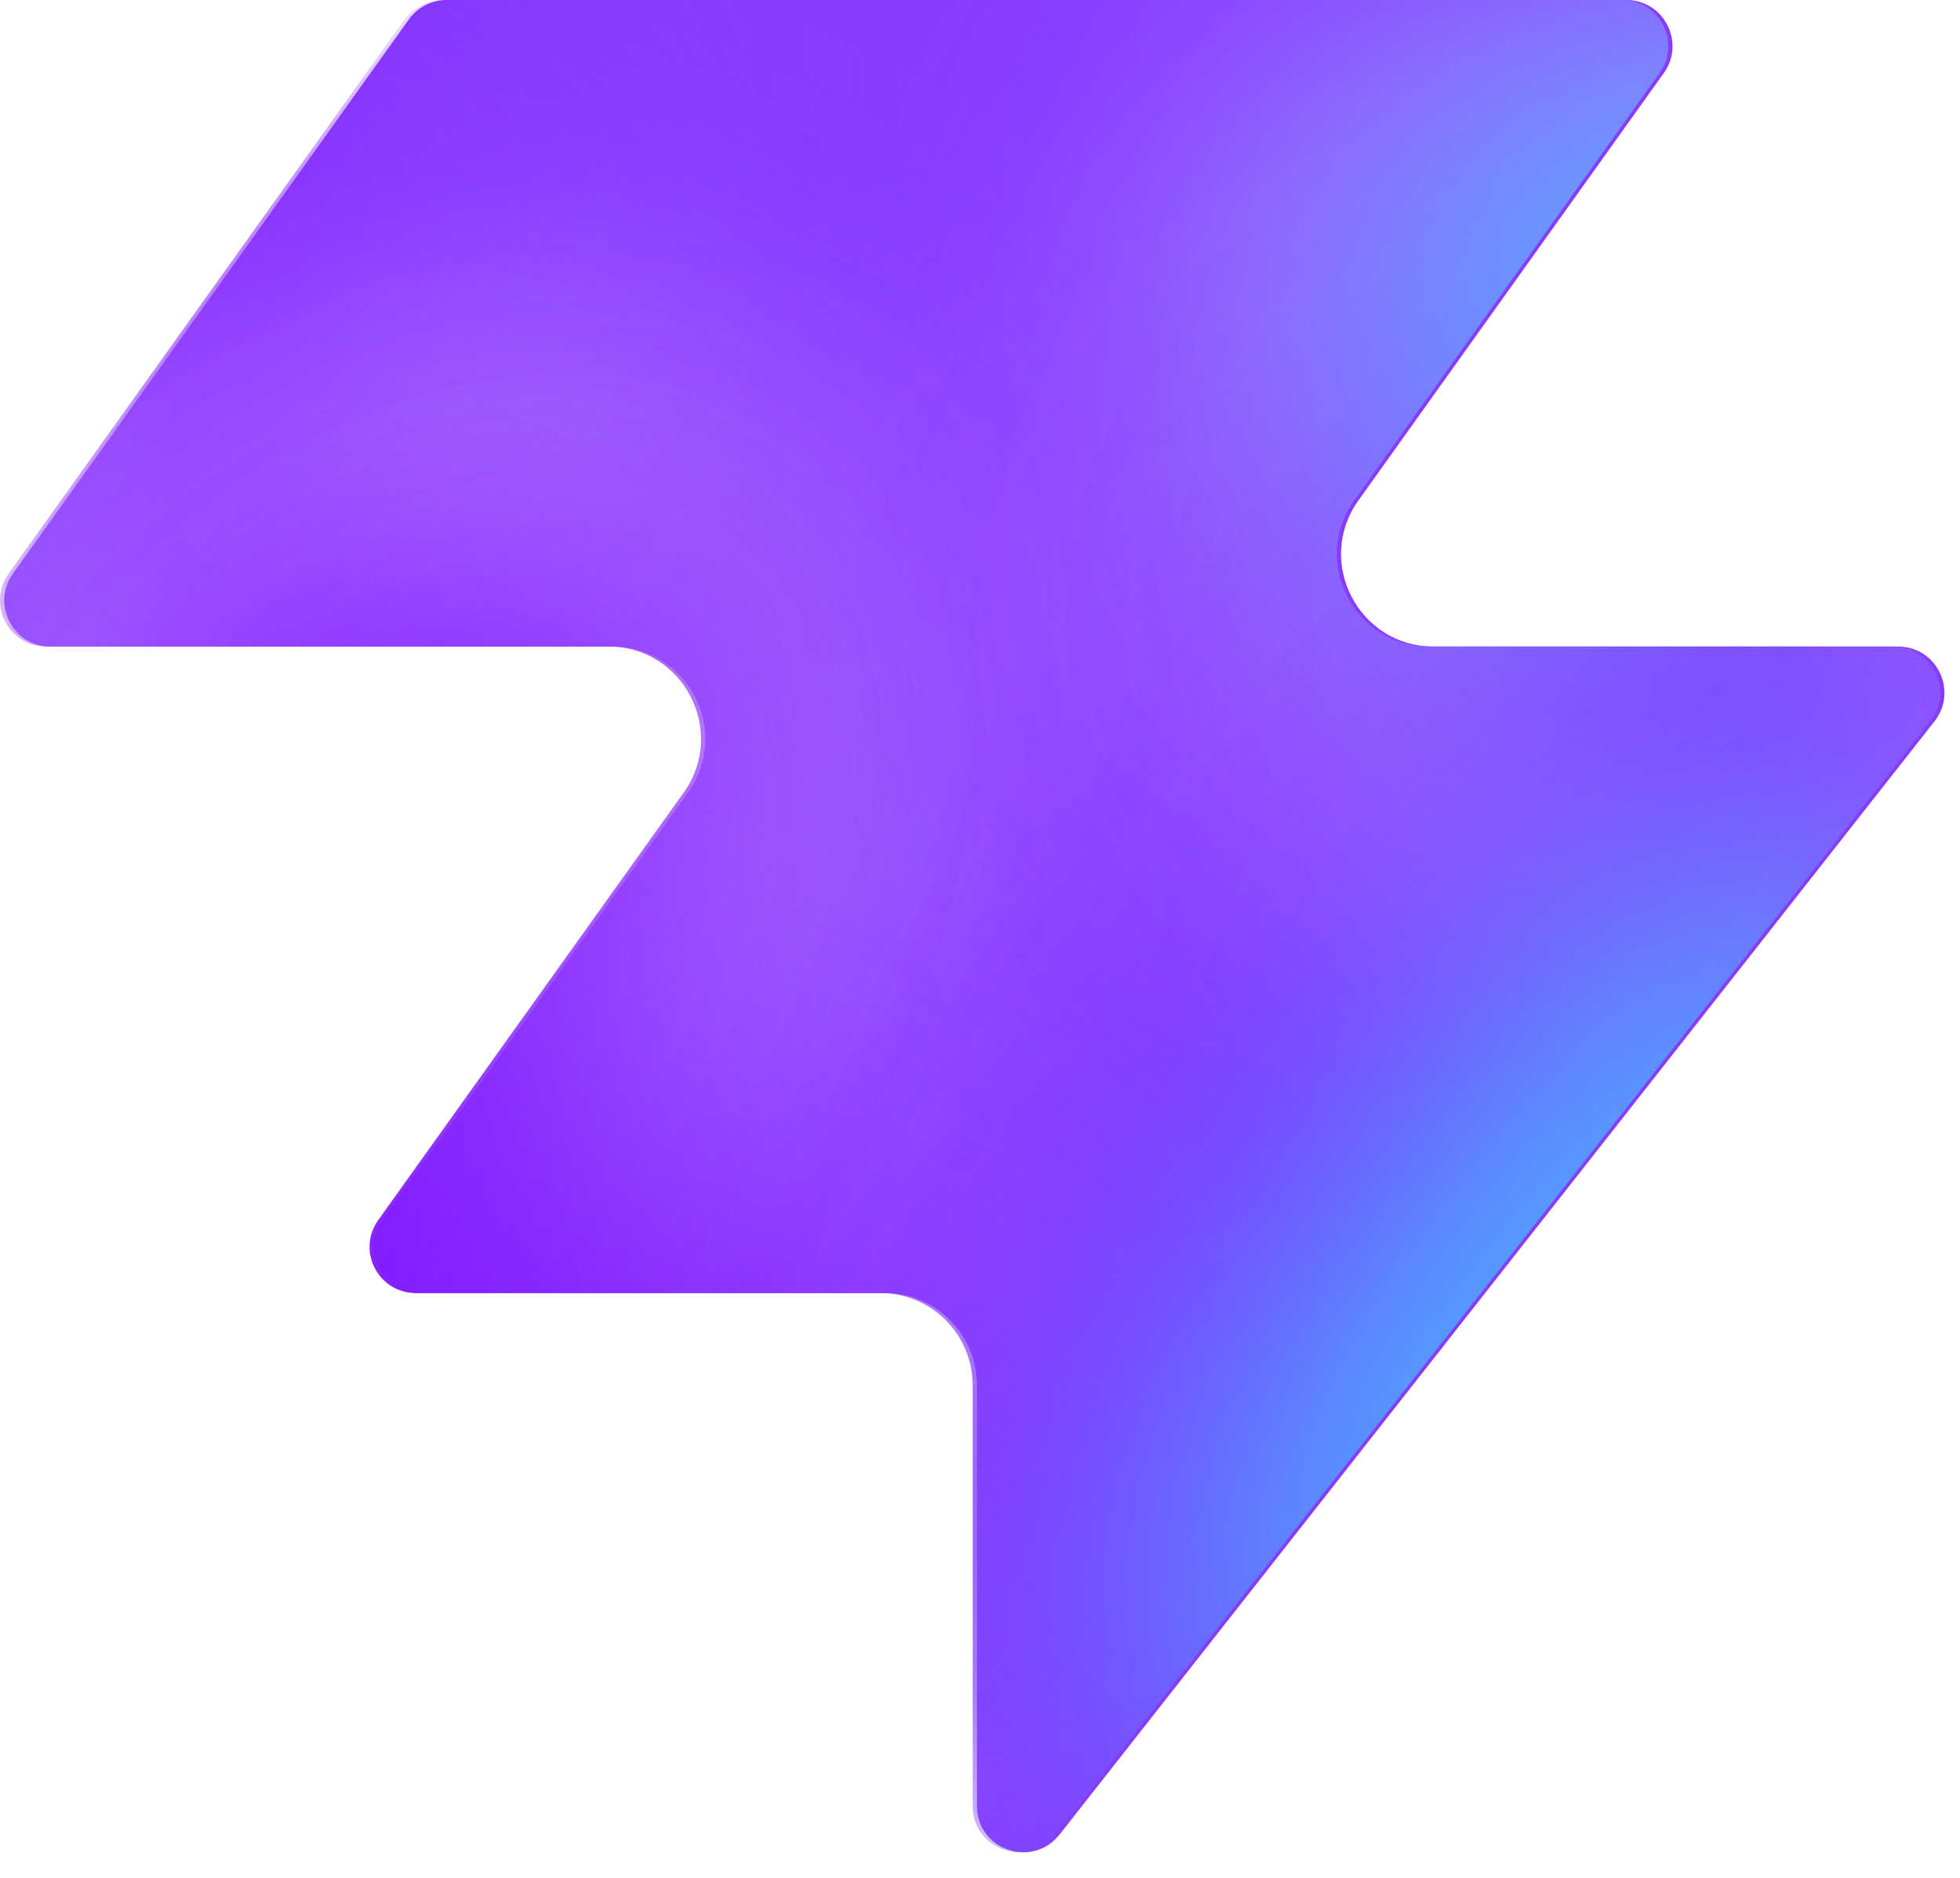
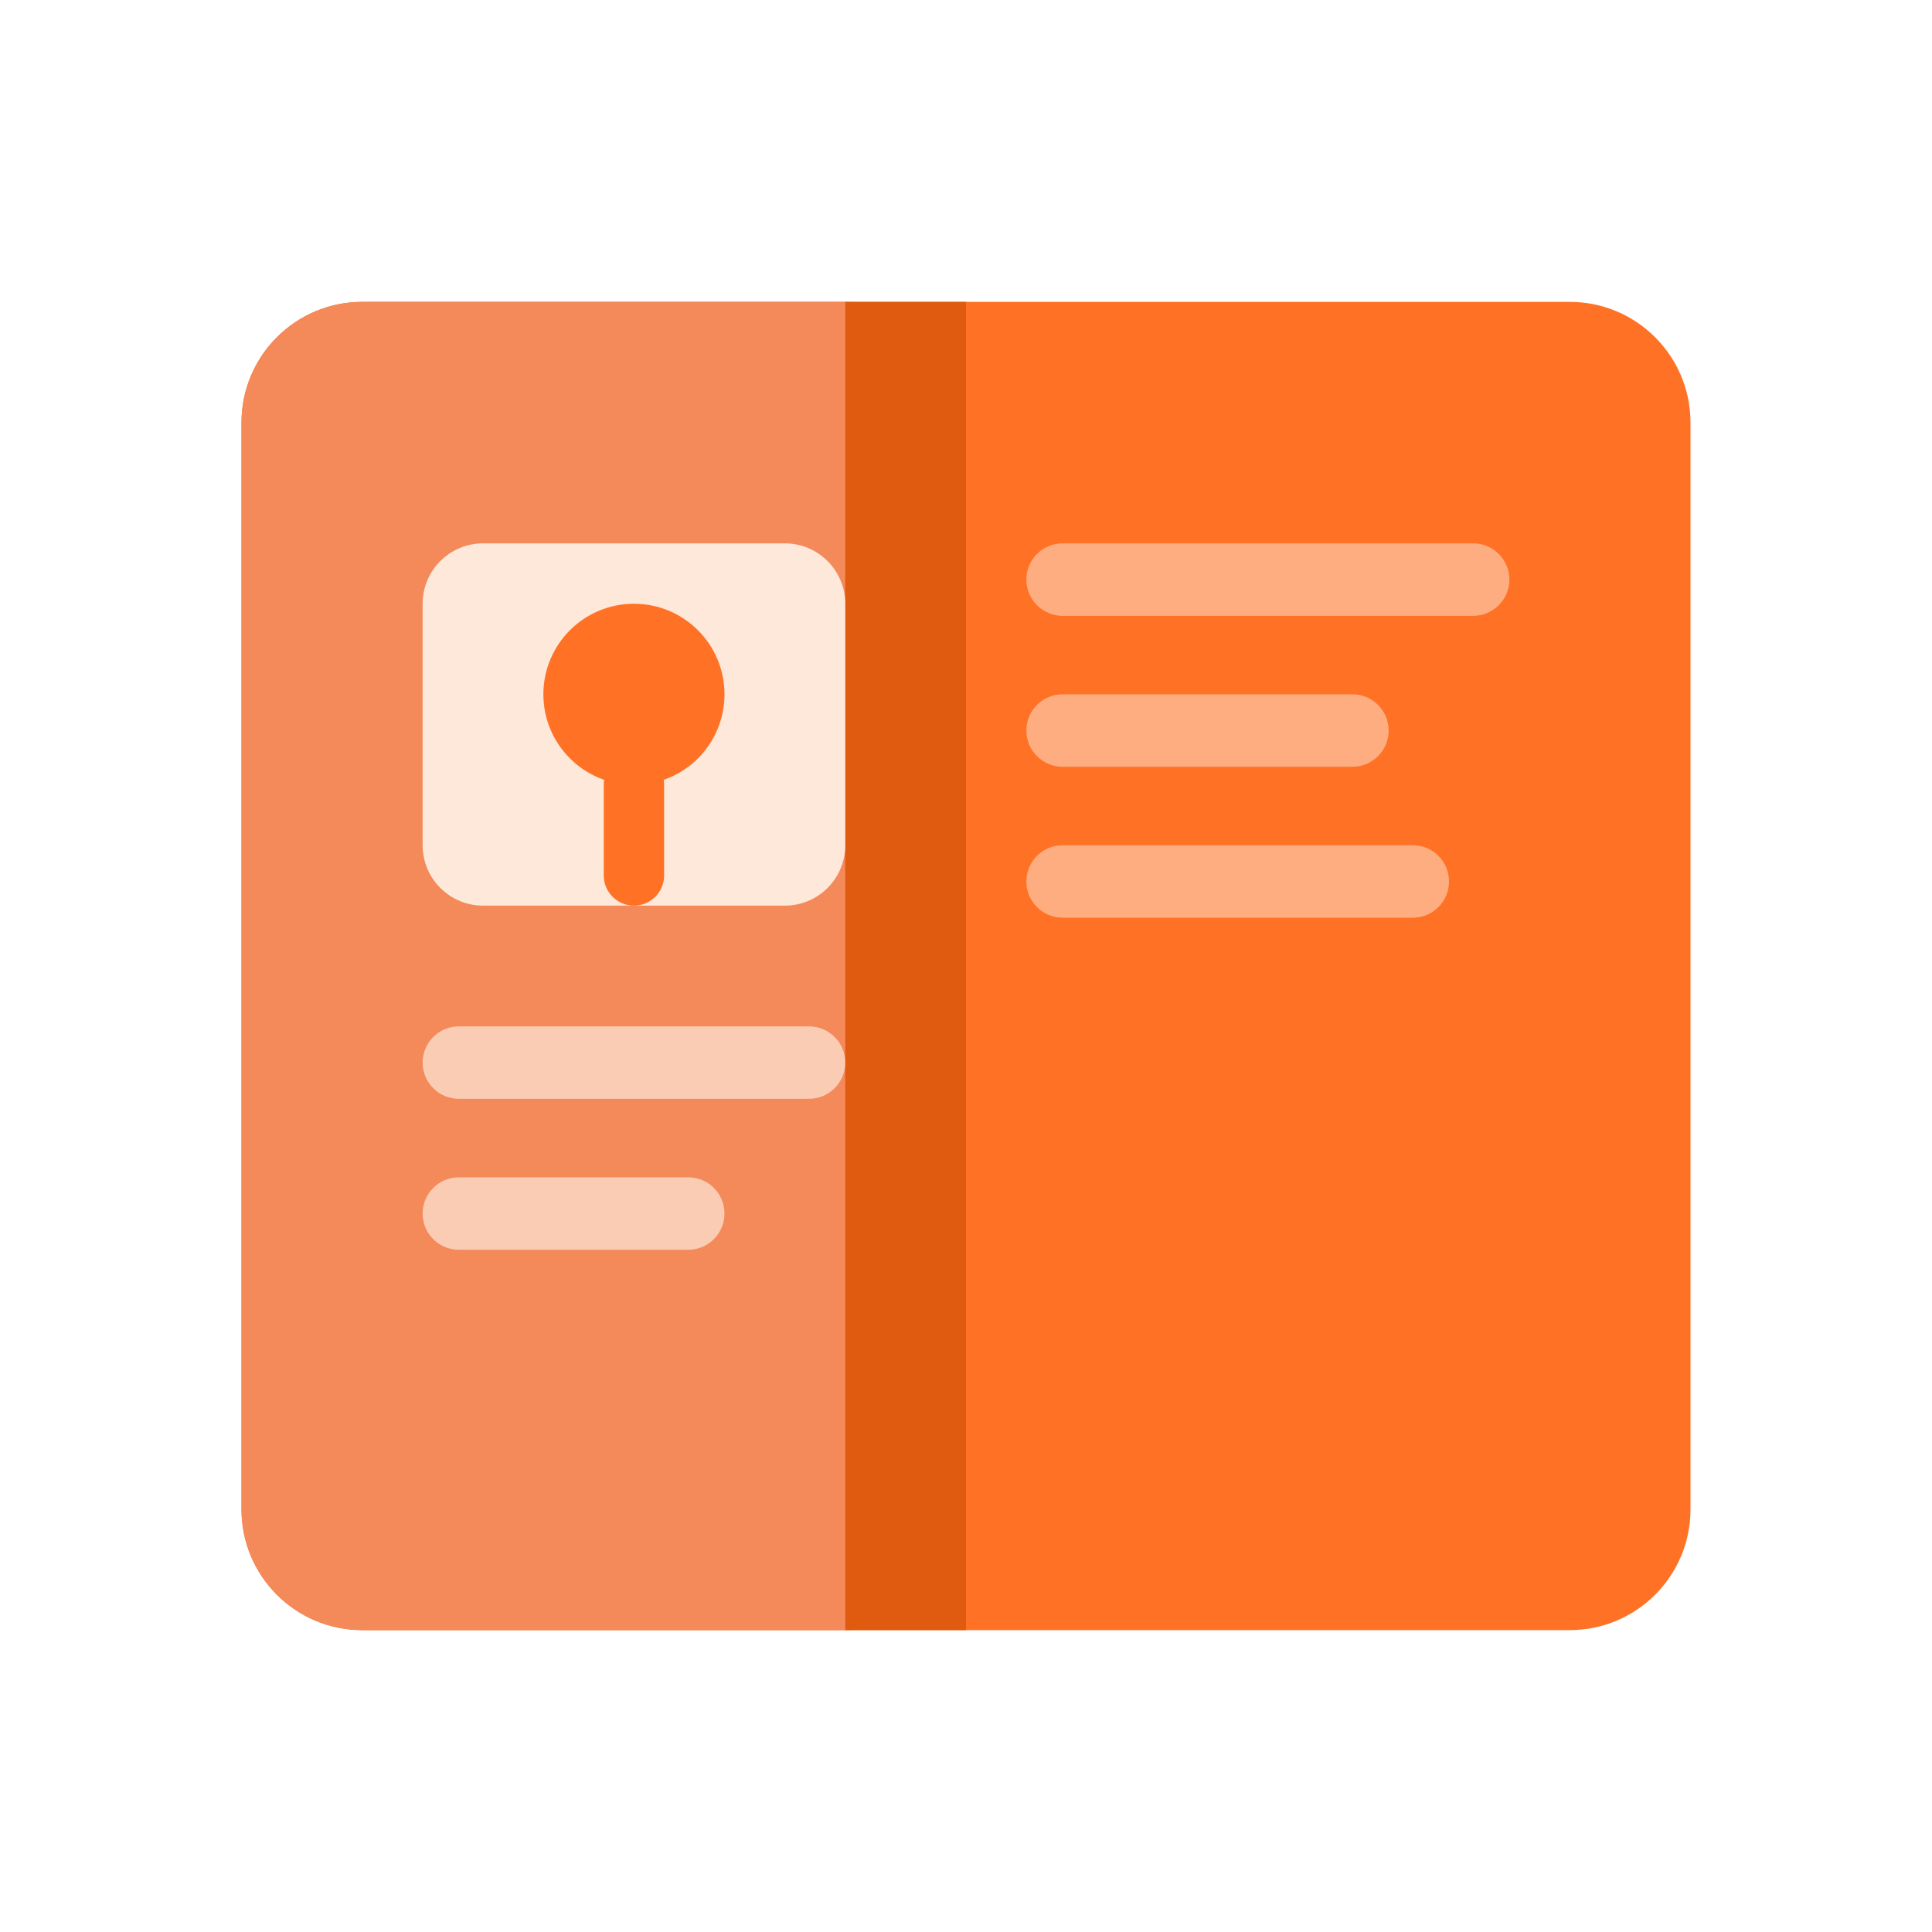
- <svg xmlns="http://www.w3.org/2000/svg" width="48" height="46" fill="none" viewBox="0 0 48 46">
-   <path fill="#863bff" d="M25.946 44.938c-.664.845-2.021.375-2.021-.698V33.937a2.26 2.26 0 0 0-2.262-2.262H10.287c-.92 0-1.456-1.04-.92-1.788l7.48-10.471c1.07-1.497 0-3.578-1.842-3.578H1.237c-.92 0-1.456-1.04-.92-1.788L10.013.474c.214-.297.556-.474.92-.474h28.894c.92 0 1.456 1.04.92 1.788l-7.48 10.471c-1.07 1.498 0 3.579 1.842 3.579h11.377c.943 0 1.473 1.088.89 1.83L25.947 44.94z" style="fill:#863bff;fill:color(display-p3 .525 .23 1);fill-opacity:1" />
-   <mask id="a" width="48" height="46" x="0" y="0" maskUnits="userSpaceOnUse" style="mask-type:alpha">
-     <path fill="#000" d="M25.842 44.938c-.664.844-2.021.375-2.021-.698V33.937a2.26 2.26 0 0 0-2.262-2.262H10.183c-.92 0-1.456-1.04-.92-1.788l7.48-10.471c1.07-1.498 0-3.579-1.842-3.579H1.133c-.92 0-1.456-1.04-.92-1.787L9.91.473c.214-.297.556-.474.92-.474h28.894c.92 0 1.456 1.04.92 1.788l-7.48 10.471c-1.07 1.498 0 3.578 1.842 3.578h11.377c.943 0 1.473 1.088.89 1.832L25.843 44.94z" style="fill:#000;fill-opacity:1" />
-   </mask>
-   <g mask="url(#a)">
-     <g filter="url(#b)">
-       <ellipse cx="5.508" cy="14.704" fill="#ede6ff" rx="5.508" ry="14.704" style="fill:#ede6ff;fill:color(display-p3 .927 .903 1);fill-opacity:1" transform="matrix(.00324 1 1 -.00324 -4.47 31.516)" />
-     </g>
-     <g filter="url(#c)">
-       <ellipse cx="10.399" cy="29.851" fill="#ede6ff" rx="10.399" ry="29.851" style="fill:#ede6ff;fill:color(display-p3 .927 .903 1);fill-opacity:1" transform="matrix(.00324 1 1 -.00324 -39.328 7.883)" />
-     </g>
-     <g filter="url(#d)">
-       <ellipse cx="5.508" cy="30.487" fill="#7e14ff" rx="5.508" ry="30.487" style="fill:#7e14ff;fill:color(display-p3 .492 .077 1);fill-opacity:1" transform="rotate(89.814 -25.913 -14.639)scale(1 -1)" />
-     </g>
-     <g filter="url(#e)">
-       <ellipse cx="5.508" cy="30.599" fill="#7e14ff" rx="5.508" ry="30.599" style="fill:#7e14ff;fill:color(display-p3 .492 .077 1);fill-opacity:1" transform="rotate(89.814 -32.644 -3.334)scale(1 -1)" />
-     </g>
-     <g filter="url(#f)">
-       <ellipse cx="5.508" cy="30.599" fill="#7e14ff" rx="5.508" ry="30.599" style="fill:#7e14ff;fill:color(display-p3 .492 .077 1);fill-opacity:1" transform="matrix(.00324 1 1 -.00324 -34.34 30.47)" />
-     </g>
-     <g filter="url(#g)">
-       <ellipse cx="14.072" cy="22.078" fill="#ede6ff" rx="14.072" ry="22.078" style="fill:#ede6ff;fill:color(display-p3 .927 .903 1);fill-opacity:1" transform="rotate(93.35 24.506 48.493)scale(-1 1)" />
-     </g>
-     <g filter="url(#h)">
-       <ellipse cx="3.47" cy="21.501" fill="#7e14ff" rx="3.47" ry="21.501" style="fill:#7e14ff;fill:color(display-p3 .492 .077 1);fill-opacity:1" transform="rotate(89.009 28.708 47.59)scale(-1 1)" />
-     </g>
-     <g filter="url(#i)">
-       <ellipse cx="3.47" cy="21.501" fill="#7e14ff" rx="3.47" ry="21.501" style="fill:#7e14ff;fill:color(display-p3 .492 .077 1);fill-opacity:1" transform="rotate(89.009 28.708 47.59)scale(-1 1)" />
-     </g>
-     <g filter="url(#j)">
-       <ellipse cx=".387" cy="8.972" fill="#7e14ff" rx="4.407" ry="29.108" style="fill:#7e14ff;fill:color(display-p3 .492 .077 1);fill-opacity:1" transform="rotate(39.51 .387 8.972)" />
-     </g>
-     <g filter="url(#k)">
-       <ellipse cx="47.523" cy="-6.092" fill="#7e14ff" rx="4.407" ry="29.108" style="fill:#7e14ff;fill:color(display-p3 .492 .077 1);fill-opacity:1" transform="rotate(37.892 47.523 -6.092)" />
-     </g>
-     <g filter="url(#l)">
-       <ellipse cx="41.412" cy="6.333" fill="#47bfff" rx="5.971" ry="9.665" style="fill:#47bfff;fill:color(display-p3 .28 .748 1);fill-opacity:1" transform="rotate(37.892 41.412 6.333)" />
-     </g>
-     <g filter="url(#m)">
-       <ellipse cx="-1.879" cy="38.332" fill="#7e14ff" rx="4.407" ry="29.108" style="fill:#7e14ff;fill:color(display-p3 .492 .077 1);fill-opacity:1" transform="rotate(37.892 -1.88 38.332)" />
-     </g>
-     <g filter="url(#n)">
-       <ellipse cx="-1.879" cy="38.332" fill="#7e14ff" rx="4.407" ry="29.108" style="fill:#7e14ff;fill:color(display-p3 .492 .077 1);fill-opacity:1" transform="rotate(37.892 -1.88 38.332)" />
-     </g>
-     <g filter="url(#o)">
-       <ellipse cx="35.651" cy="29.907" fill="#7e14ff" rx="4.407" ry="29.108" style="fill:#7e14ff;fill:color(display-p3 .492 .077 1);fill-opacity:1" transform="rotate(37.892 35.651 29.907)" />
-     </g>
-     <g filter="url(#p)">
-       <ellipse cx="38.418" cy="32.4" fill="#47bfff" rx="5.971" ry="15.297" style="fill:#47bfff;fill:color(display-p3 .28 .748 1);fill-opacity:1" transform="rotate(37.892 38.418 32.4)" />
-     </g>
-   </g>
-   <defs>
-     <filter id="b" width="60.045" height="41.654" x="-19.77" y="16.149" color-interpolation-filters="sRGB" filterUnits="userSpaceOnUse">
-       <feFlood flood-opacity="0" result="BackgroundImageFix" />
-       <feBlend in="SourceGraphic" in2="BackgroundImageFix" result="shape" />
-       <feGaussianBlur result="effect1_foregroundBlur_2002_17158" stdDeviation="7.659" />
-     </filter>
-     <filter id="c" width="90.34" height="51.437" x="-54.613" y="-7.533" color-interpolation-filters="sRGB" filterUnits="userSpaceOnUse">
-       <feFlood flood-opacity="0" result="BackgroundImageFix" />
-       <feBlend in="SourceGraphic" in2="BackgroundImageFix" result="shape" />
-       <feGaussianBlur result="effect1_foregroundBlur_2002_17158" stdDeviation="7.659" />
-     </filter>
-     <filter id="d" width="79.355" height="29.4" x="-49.64" y="2.03" color-interpolation-filters="sRGB" filterUnits="userSpaceOnUse">
-       <feFlood flood-opacity="0" result="BackgroundImageFix" />
-       <feBlend in="SourceGraphic" in2="BackgroundImageFix" result="shape" />
-       <feGaussianBlur result="effect1_foregroundBlur_2002_17158" stdDeviation="4.596" />
-     </filter>
-     <filter id="e" width="79.579" height="29.4" x="-45.045" y="20.029" color-interpolation-filters="sRGB" filterUnits="userSpaceOnUse">
-       <feFlood flood-opacity="0" result="BackgroundImageFix" />
-       <feBlend in="SourceGraphic" in2="BackgroundImageFix" result="shape" />
-       <feGaussianBlur result="effect1_foregroundBlur_2002_17158" stdDeviation="4.596" />
-     </filter>
-     <filter id="f" width="79.579" height="29.4" x="-43.513" y="21.178" color-interpolation-filters="sRGB" filterUnits="userSpaceOnUse">
-       <feFlood flood-opacity="0" result="BackgroundImageFix" />
-       <feBlend in="SourceGraphic" in2="BackgroundImageFix" result="shape" />
-       <feGaussianBlur result="effect1_foregroundBlur_2002_17158" stdDeviation="4.596" />
-     </filter>
-     <filter id="g" width="74.749" height="58.852" x="15.756" y="-17.901" color-interpolation-filters="sRGB" filterUnits="userSpaceOnUse">
-       <feFlood flood-opacity="0" result="BackgroundImageFix" />
-       <feBlend in="SourceGraphic" in2="BackgroundImageFix" result="shape" />
-       <feGaussianBlur result="effect1_foregroundBlur_2002_17158" stdDeviation="7.659" />
-     </filter>
-     <filter id="h" width="61.377" height="25.362" x="23.548" y="2.284" color-interpolation-filters="sRGB" filterUnits="userSpaceOnUse">
-       <feFlood flood-opacity="0" result="BackgroundImageFix" />
-       <feBlend in="SourceGraphic" in2="BackgroundImageFix" result="shape" />
-       <feGaussianBlur result="effect1_foregroundBlur_2002_17158" stdDeviation="4.596" />
-     </filter>
-     <filter id="i" width="61.377" height="25.362" x="23.548" y="2.284" color-interpolation-filters="sRGB" filterUnits="userSpaceOnUse">
-       <feFlood flood-opacity="0" result="BackgroundImageFix" />
-       <feBlend in="SourceGraphic" in2="BackgroundImageFix" result="shape" />
-       <feGaussianBlur result="effect1_foregroundBlur_2002_17158" stdDeviation="4.596" />
-     </filter>
-     <filter id="j" width="56.045" height="63.649" x="-27.636" y="-22.853" color-interpolation-filters="sRGB" filterUnits="userSpaceOnUse">
-       <feFlood flood-opacity="0" result="BackgroundImageFix" />
-       <feBlend in="SourceGraphic" in2="BackgroundImageFix" result="shape" />
-       <feGaussianBlur result="effect1_foregroundBlur_2002_17158" stdDeviation="4.596" />
-     </filter>
-     <filter id="k" width="54.814" height="64.646" x="20.116" y="-38.415" color-interpolation-filters="sRGB" filterUnits="userSpaceOnUse">
-       <feFlood flood-opacity="0" result="BackgroundImageFix" />
-       <feBlend in="SourceGraphic" in2="BackgroundImageFix" result="shape" />
-       <feGaussianBlur result="effect1_foregroundBlur_2002_17158" stdDeviation="4.596" />
-     </filter>
-     <filter id="l" width="33.541" height="35.313" x="24.641" y="-11.323" color-interpolation-filters="sRGB" filterUnits="userSpaceOnUse">
-       <feFlood flood-opacity="0" result="BackgroundImageFix" />
-       <feBlend in="SourceGraphic" in2="BackgroundImageFix" result="shape" />
-       <feGaussianBlur result="effect1_foregroundBlur_2002_17158" stdDeviation="4.596" />
-     </filter>
-     <filter id="m" width="54.814" height="64.646" x="-29.286" y="6.009" color-interpolation-filters="sRGB" filterUnits="userSpaceOnUse">
-       <feFlood flood-opacity="0" result="BackgroundImageFix" />
-       <feBlend in="SourceGraphic" in2="BackgroundImageFix" result="shape" />
-       <feGaussianBlur result="effect1_foregroundBlur_2002_17158" stdDeviation="4.596" />
-     </filter>
-     <filter id="n" width="54.814" height="64.646" x="-29.286" y="6.009" color-interpolation-filters="sRGB" filterUnits="userSpaceOnUse">
-       <feFlood flood-opacity="0" result="BackgroundImageFix" />
-       <feBlend in="SourceGraphic" in2="BackgroundImageFix" result="shape" />
-       <feGaussianBlur result="effect1_foregroundBlur_2002_17158" stdDeviation="4.596" />
-     </filter>
-     <filter id="o" width="54.814" height="64.646" x="8.244" y="-2.416" color-interpolation-filters="sRGB" filterUnits="userSpaceOnUse">
-       <feFlood flood-opacity="0" result="BackgroundImageFix" />
-       <feBlend in="SourceGraphic" in2="BackgroundImageFix" result="shape" />
-       <feGaussianBlur result="effect1_foregroundBlur_2002_17158" stdDeviation="4.596" />
-     </filter>
-     <filter id="p" width="39.409" height="43.623" x="18.713" y="10.588" color-interpolation-filters="sRGB" filterUnits="userSpaceOnUse">
-       <feFlood flood-opacity="0" result="BackgroundImageFix" />
-       <feBlend in="SourceGraphic" in2="BackgroundImageFix" result="shape" />
-       <feGaussianBlur result="effect1_foregroundBlur_2002_17158" stdDeviation="4.596" />
-     </filter>
-   </defs>
+ <svg xmlns="http://www.w3.org/2000/svg" viewBox="0 0 32 32" fill="none">
+   <rect x="4" y="5" width="24" height="22" rx="2" fill="#ff7226" />
+   <rect x="4" y="5" width="12" height="22" rx="2" fill="#f4895a" />
+   <rect x="14" y="5" width="2" height="22" fill="#e05a10" />
+   <rect x="7" y="9" width="7" height="6" rx="1" fill="#fde8da" />
+   <circle cx="10.5" cy="11.5" r="1.5" fill="#ff7226" />
+   <line x1="10.5" y1="13" x2="10.5" y2="14.5" stroke="#ff7226" stroke-width="1" stroke-linecap="round" />
+   <rect x="7" y="17" width="7" height="1.2" rx="0.6" fill="#fde8da" opacity="0.7" />
+   <rect x="7" y="19.5" width="5" height="1.2" rx="0.6" fill="#fde8da" opacity="0.7" />
+   <rect x="17" y="9" width="8" height="1.2" rx="0.6" fill="#fde8da" opacity="0.5" />
+   <rect x="17" y="11.5" width="6" height="1.2" rx="0.6" fill="#fde8da" opacity="0.5" />
+   <rect x="17" y="14" width="7" height="1.2" rx="0.6" fill="#fde8da" opacity="0.5" />
</svg>
